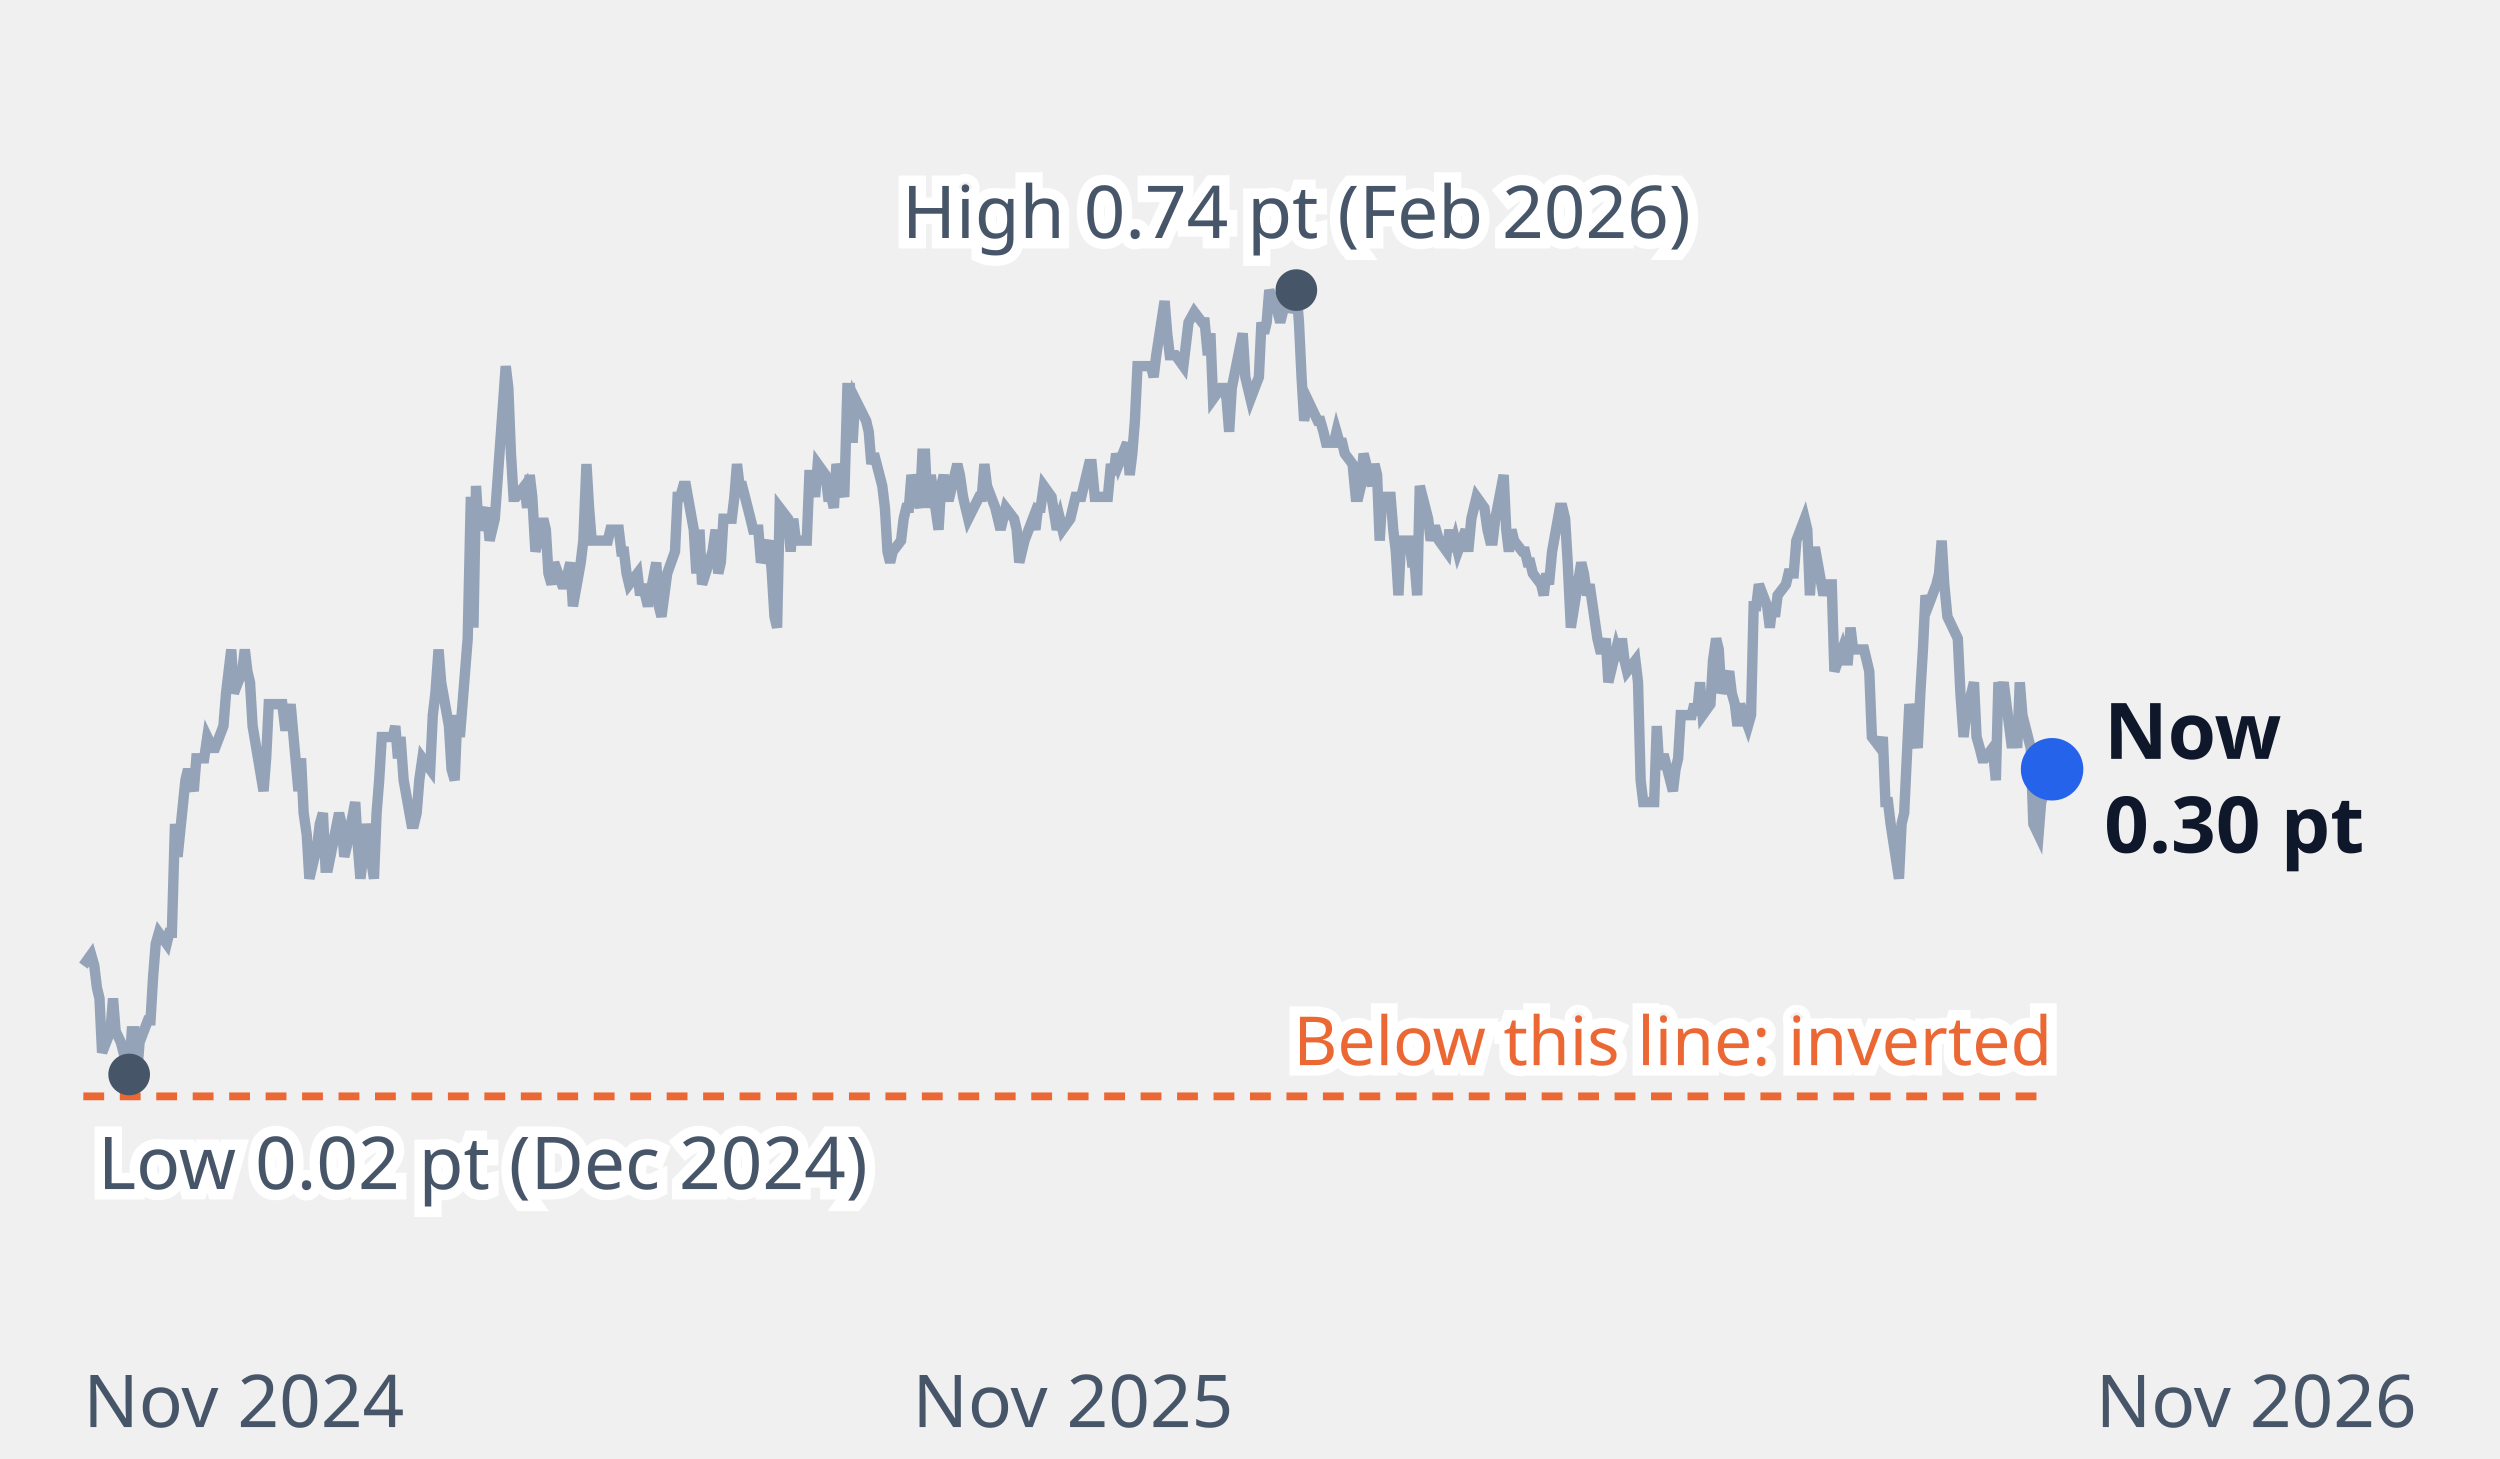
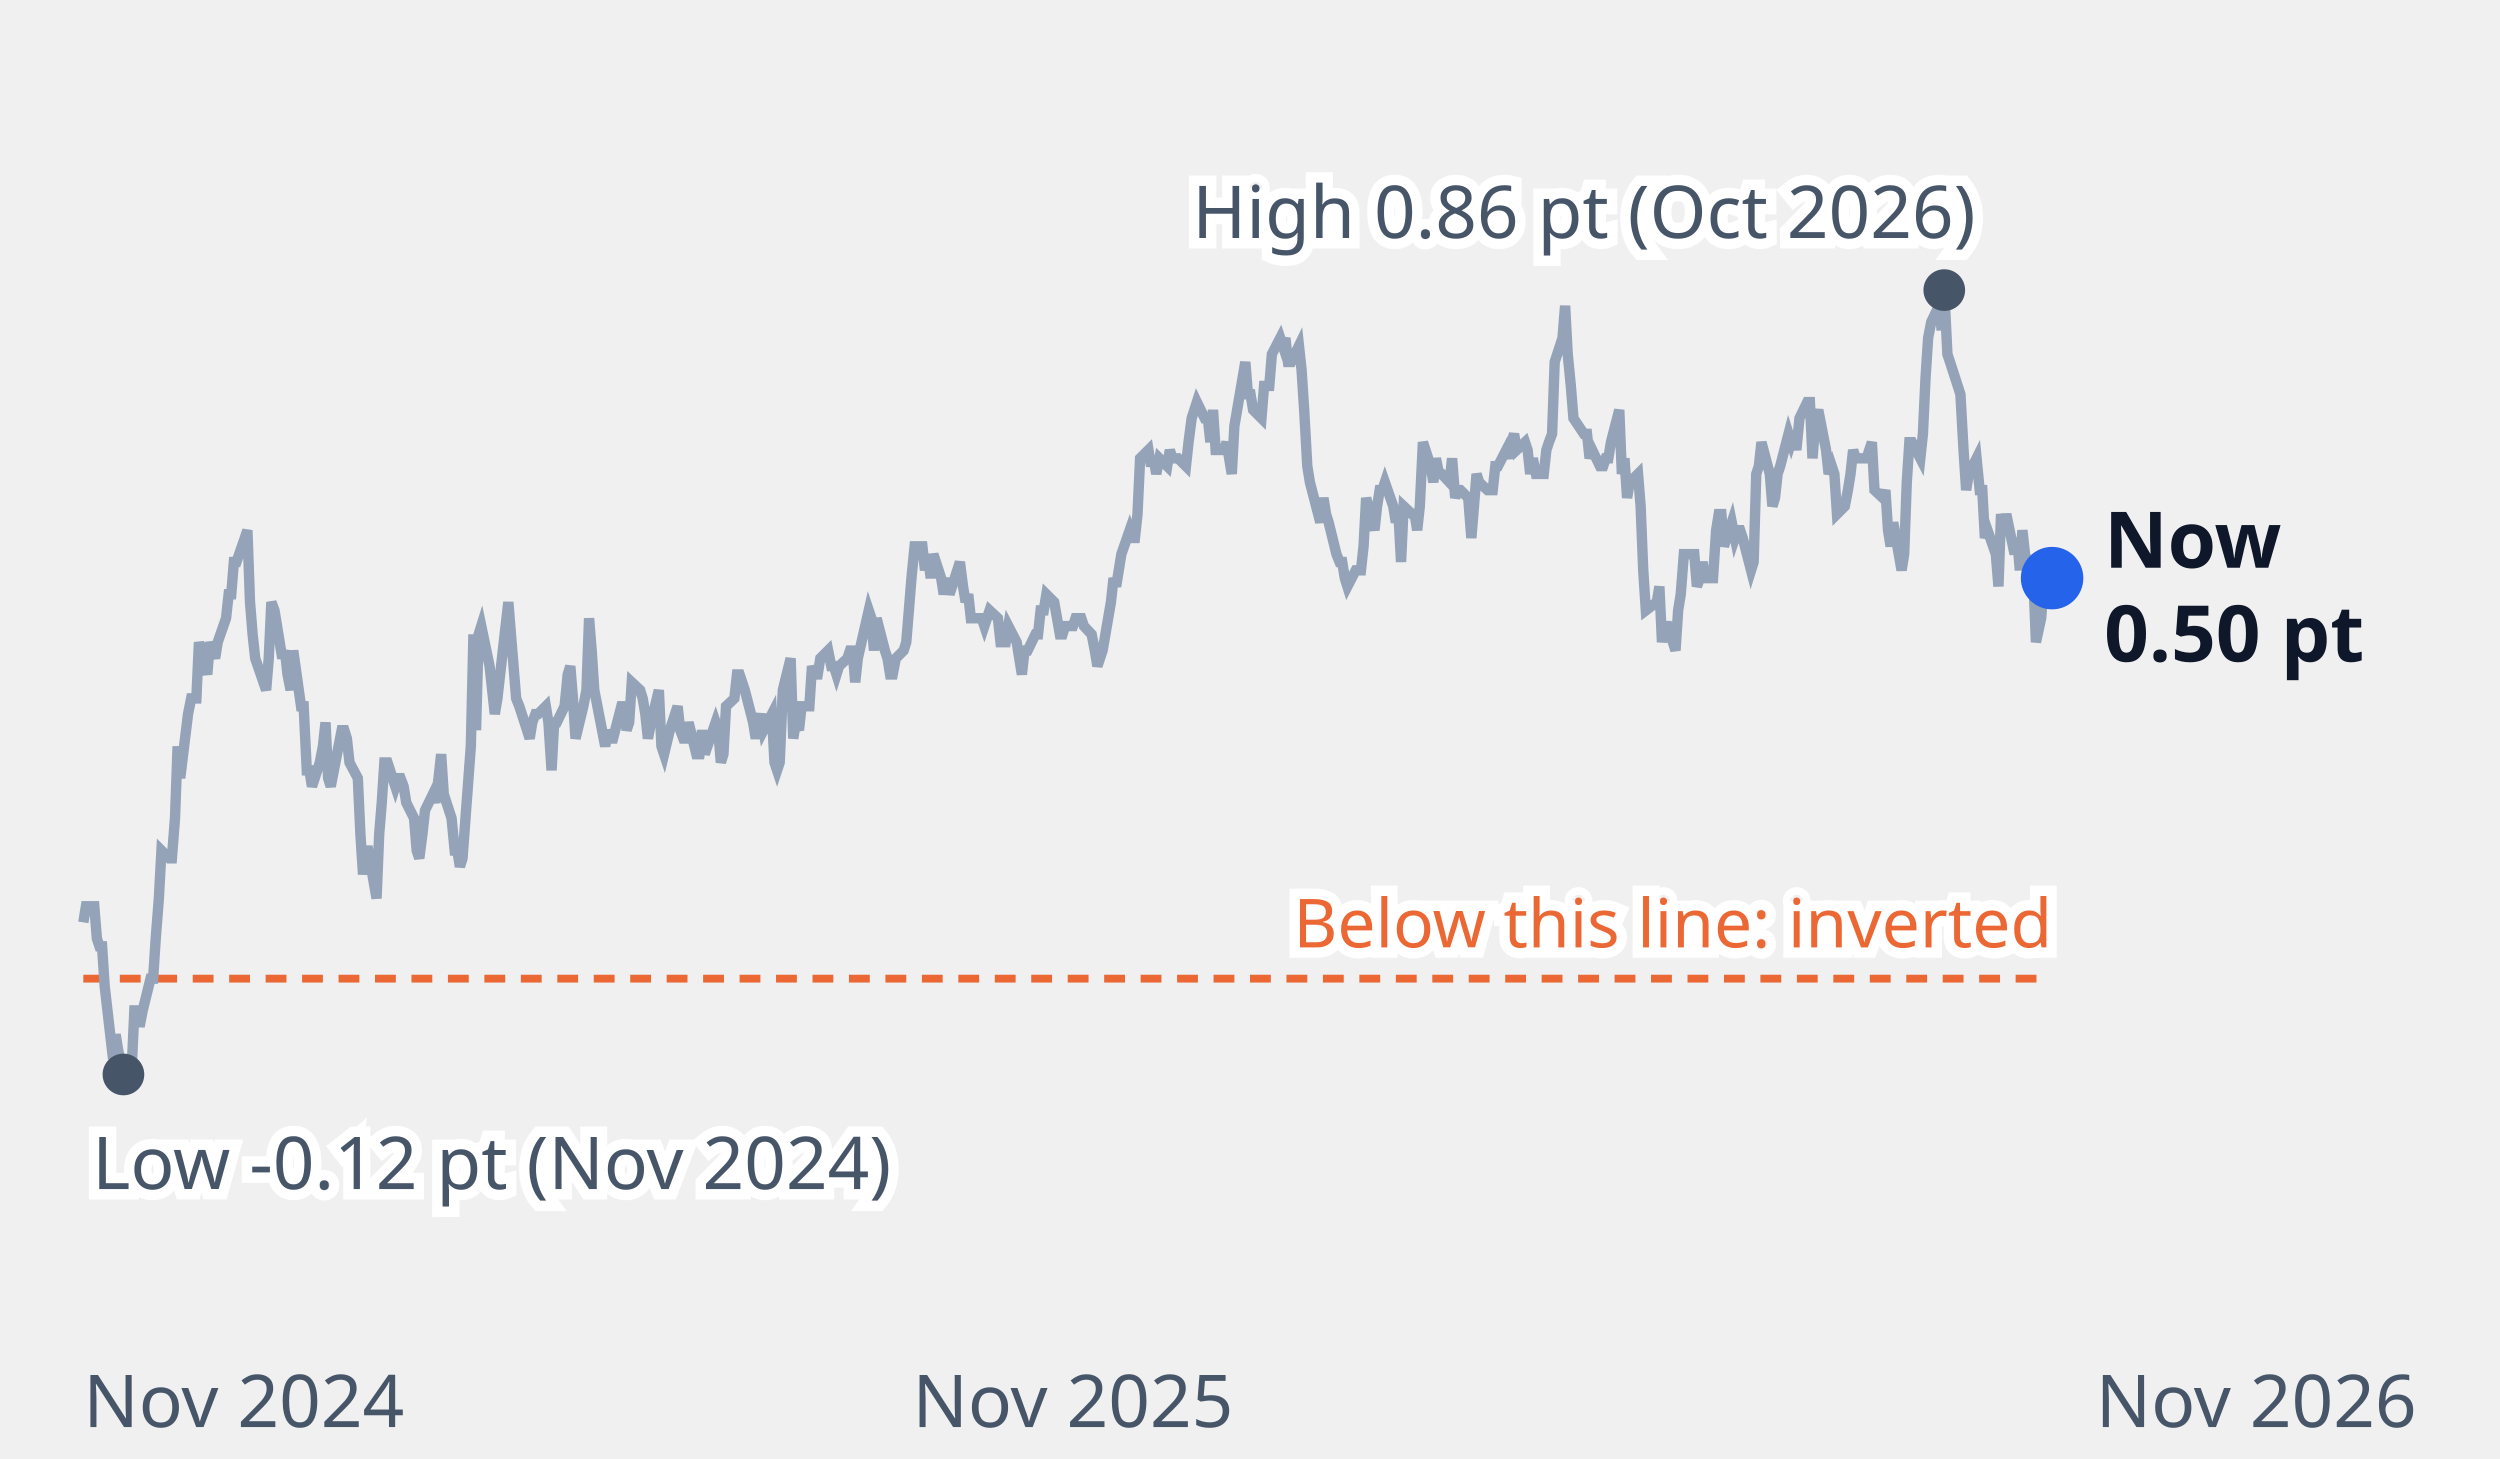
<svg xmlns="http://www.w3.org/2000/svg" viewBox="0 0 480 280" width="480" height="280" style="width:100%;max-width:560px;height:auto" role="img" font-family="system-ui,sans-serif" font-size="16">
-   <line x1="16" x2="394.0" y1="210.5" y2="210.5" stroke="#eb6834" stroke-width="1.5" stroke-dasharray="4 3" />
-   <text x="394.0" y="204.5" text-anchor="end" font-size="13" fill="#eb6834" stroke="#fff" stroke-width="4" paint-order="stroke">Below this line: inverted</text>
-   <polyline points="16.0,185.4 17.5,183.3 18.1,185.4 18.6,189.6 19.1,191.7 19.6,202.1 21.2,198.0 21.7,191.7 22.2,198.0 23.2,200.1 24.8,206.3 25.3,198.0 25.8,198.0 26.3,206.3 26.8,200.1 28.4,195.9 28.9,195.9 29.4,187.5 29.9,181.2 30.5,179.1 32.0,181.2 32.5,179.1 33.0,179.1 33.6,158.2 34.1,164.5 35.6,149.8 36.1,147.7 37.2,151.9 37.7,145.6 39.2,145.6 39.8,141.5 40.8,143.6 41.3,143.6 42.9,139.4 43.4,133.1 43.9,128.9 44.4,124.7 44.9,133.1 46.5,128.9 47.0,124.7 47.5,128.9 48.0,131.0 48.5,139.4 50.6,151.9 51.1,145.6 51.6,135.2 52.1,135.2 53.7,135.2 54.2,135.2 54.7,139.4 55.2,139.4 55.8,135.2 57.3,151.9 57.8,145.6 58.3,156.1 58.9,160.3 59.4,168.7 60.9,162.4 61.4,158.2 62.0,156.1 62.5,166.6 63.0,166.6 65.1,156.1 65.6,158.2 66.1,164.5 66.6,162.4 68.2,154.0 68.7,162.4 69.2,168.7 69.7,164.5 70.2,158.2 71.8,168.7 72.3,156.1 72.8,149.8 73.3,141.5 73.8,141.5 75.4,141.5 75.9,139.4 76.4,145.6 76.9,141.5 77.5,149.8 79.0,158.2 79.5,158.2 80.0,156.1 80.5,149.8 81.1,145.6 82.6,147.7 83.1,137.3 83.6,133.1 84.2,124.7 84.7,131.0 86.2,139.4 86.7,147.7 87.3,149.8 87.8,137.3 88.3,141.5 89.8,122.6 90.4,95.4 90.9,120.5 91.4,93.3 91.9,101.7 93.5,97.5 94.0,103.8 94.5,101.7 95.0,99.6 97.1,70.3 97.6,74.5 98.1,87.1 98.6,95.4 99.1,95.4 100.7,93.3 101.2,97.5 101.7,91.2 102.2,95.4 102.8,105.9 104.3,99.6 104.8,101.7 105.3,110.1 105.9,112.2 106.4,108.0 107.9,112.2 108.4,112.2 109.0,110.1 109.5,108.0 110.0,116.4 111.5,108.0 112.0,103.8 112.6,89.1 113.1,97.5 113.6,103.8 115.7,103.8 116.2,103.8 116.7,103.8 117.2,101.7 118.8,101.7 119.3,105.9 119.8,105.9 120.3,110.1 120.8,112.2 122.4,110.1 122.9,114.3 123.4,112.2 123.9,114.3 124.4,116.4 126.0,108.0 126.5,116.4 127.0,118.4 128.1,110.1 129.6,105.9 130.1,95.4 130.6,95.4 131.2,93.3 131.7,93.3 133.2,101.7 133.7,110.1 134.3,101.7 134.8,112.2 136.8,105.9 137.4,101.7 137.9,110.1 138.4,108.0 138.9,99.6 140.5,99.6 141.0,95.4 141.5,89.1 142.0,93.3 142.5,93.3 144.1,99.6 144.6,101.7 145.1,101.7 145.6,101.7 146.1,108.0 147.7,103.8 148.2,110.1 148.7,118.4 149.2,120.5 149.7,97.5 151.3,99.6 151.8,105.9 152.3,99.6 152.8,103.8 153.4,103.8 154.9,103.8 155.4,91.2 155.9,91.2 156.5,95.4 157.0,89.1 158.5,91.2 159.0,95.4 159.6,95.4 160.1,97.5 160.6,89.1 162.1,95.4 162.7,74.5 163.2,74.5 163.7,85.0 164.2,76.6 166.3,80.8 166.8,82.9 167.3,89.1 167.8,87.1 169.4,93.3 169.9,97.5 170.4,105.9 170.9,108.0 171.4,105.9 173.0,103.8 173.5,99.6 174.0,97.5 174.5,97.5 175.0,91.2 176.6,97.5 177.1,87.1 177.6,87.1 178.1,97.5 178.7,91.2 180.2,101.7 180.7,93.3 181.2,91.2 181.8,95.4 182.3,95.4 183.8,89.1 184.3,91.2 184.9,95.4 185.4,97.5 185.9,99.6 188.0,95.4 188.5,95.4 189.0,89.1 189.5,93.3 191.1,97.5 191.6,99.6 192.1,101.7 192.6,99.6 193.1,97.5 194.7,99.6 195.2,101.7 195.7,108.0 196.2,105.9 196.7,103.8 198.3,99.6 198.8,101.7 199.3,97.5 199.8,97.5 200.4,93.3 201.9,95.4 202.9,101.7 203.5,99.6 204.0,101.7 205.5,99.6 206.0,97.5 206.5,95.4 207.1,95.4 207.6,95.4 209.1,89.1 209.6,89.1 210.2,95.4 211.2,95.4 212.7,95.4 213.3,89.1 213.8,91.2 214.3,87.1 214.8,89.1 216.4,85.0 216.9,91.2 217.4,87.1 217.9,80.8 218.4,70.3 220.0,70.3 220.5,70.3 221.0,70.3 221.5,72.4 222.0,68.2 223.6,57.8 224.1,64.0 224.6,68.2 225.7,68.2 227.2,70.3 227.7,66.1 228.2,61.9 229.3,59.9 230.8,61.9 231.3,61.9 231.9,68.2 232.4,64.0 232.9,76.6 234.4,74.5 235.0,74.5 235.5,76.6 236.0,82.9 236.5,74.5 238.6,64.0 239.1,72.4 239.6,74.5 240.1,76.6 241.7,72.4 242.2,61.9 242.7,64.0 243.2,61.9 243.7,55.7 245.3,59.9 245.8,61.9 246.3,59.9 246.8,55.7 247.3,59.9 248.9,55.7 249.4,61.9 249.9,72.4 250.4,80.8 251.0,76.6 253.0,80.8 253.5,80.8 254.1,82.9 254.6,85.0 256.1,85.0 256.6,82.9 257.2,85.0 257.7,85.0 258.2,87.1 259.7,89.1 260.3,95.4 260.8,95.4 261.3,93.3 261.8,87.1 263.4,93.3 263.9,89.1 264.4,91.2 264.9,103.8 265.4,95.4 267.0,95.4 267.5,101.7 268.0,105.9 268.5,114.3 269.0,103.8 270.6,103.8 271.1,108.0 271.6,108.0 272.1,114.3 272.6,93.3 274.2,99.6 274.7,103.8 275.2,101.7 275.7,101.7 276.3,103.8 277.8,105.9 278.3,101.7 278.8,105.9 279.4,103.8 279.9,105.9 281.4,101.7 281.9,105.9 282.5,99.6 283.0,97.5 283.5,95.4 285.0,97.5 285.6,101.7 286.1,103.8 286.6,103.8 287.1,99.6 288.7,91.2 289.2,101.7 289.7,105.9 290.2,101.7 290.7,103.8 292.3,105.9 292.8,105.9 293.3,108.0 293.8,108.0 294.3,110.1 295.9,112.2 296.4,114.3 296.9,110.1 297.4,112.2 298.0,105.9 299.5,97.5 300.0,97.5 300.5,99.6 301.0,108.0 301.6,120.5 303.6,108.0 304.1,110.1 304.7,114.3 305.2,112.2 306.7,122.6 307.2,124.7 307.8,124.7 308.3,122.6 308.8,131.0 310.3,124.7 310.9,126.8 311.4,122.6 311.9,126.8 312.4,128.9 314.0,126.8 314.5,131.0 315.0,149.8 315.5,154.0 317.6,154.0 318.1,139.4 318.6,147.7 319.1,145.6 319.6,145.6 321.2,151.9 321.7,147.7 322.2,145.6 322.7,137.3 324.8,137.3 325.3,135.2 325.8,137.3 326.4,131.0 326.9,137.3 328.4,135.2 328.9,126.8 329.5,122.6 330.0,124.7 330.5,133.1 332.0,128.9 332.5,133.1 333.1,135.2 333.6,139.4 334.1,135.2 335.6,139.4 336.2,137.3 336.7,116.4 337.2,116.4 337.7,112.2 339.3,116.4 339.8,120.5 340.3,116.4 340.8,118.4 341.3,114.3 342.9,112.2 343.4,110.1 343.9,110.1 344.4,110.1 344.9,103.8 346.5,99.6 347.0,101.7 347.5,114.3 348.0,105.9 348.6,105.9 350.1,114.3 350.6,112.2 351.1,112.2 351.7,112.2 352.2,128.9 353.7,124.7 354.2,126.8 354.8,126.8 355.3,120.5 355.8,124.7 357.9,124.7 358.4,126.8 358.9,128.9 359.4,141.5 361.0,143.6 361.5,141.5 362.0,154.0 362.5,154.0 363.0,158.2 364.6,168.7 365.1,158.2 365.6,156.1 366.1,145.6 366.6,135.2 368.2,143.6 368.7,133.1 369.2,124.7 369.7,114.3 370.2,116.4 371.8,112.2 372.3,110.1 372.8,103.8 373.3,112.2 373.9,118.4 375.9,122.6 376.4,133.1 377.0,141.5 377.5,137.3 379.0,131.0 379.5,141.5 380.1,143.6 380.6,145.6 381.1,145.6 382.6,143.6 383.2,149.8 383.7,131.0 384.2,133.1 384.7,131.0 386.3,143.6 386.8,139.4 387.3,143.6 387.8,131.0 388.3,137.3 389.9,143.6 390.4,158.2 391.4,160.3 391.9,154.0 393.5,149.8 394.0,147.7" fill="none" stroke="#94a3b8" stroke-width="2" />
-   <circle cx="24.8" cy="206.3" r="4" fill="#475569" />
-   <text x="18.8" y="228.3" text-anchor="start" font-size="14" fill="#475569" stroke="#fff" stroke-width="4" paint-order="stroke">Low 0.02 pt (Dec 2024)</text>
-   <circle cx="248.9" cy="55.7" r="4" fill="#475569" />
-   <text x="248.9" y="45.7" text-anchor="middle" font-size="14" fill="#475569" stroke="#fff" stroke-width="4" paint-order="stroke">High 0.74 pt (Feb 2026)</text>
-   <circle cx="394.0" cy="147.7" r="6" fill="#2563eb" />
-   <text x="404.0" y="145.7" font-size="15" font-weight="600" fill="#0f172a">Now</text>
-   <text x="404.0" y="163.7" font-size="15" font-weight="600" fill="#0f172a">0.30 pt</text>
+   <line x1="16" x2="394.0" y1="187.9" y2="187.9" stroke="#eb6834" stroke-width="1.5" stroke-dasharray="4 3" />
+   <text x="394.0" y="181.9" text-anchor="end" font-size="13" fill="#eb6834" stroke="#fff" stroke-width="4" paint-order="stroke">Below this line: inverted</text>
+   <polyline points="16.0,177.1 16.5,174.0 18.1,174.0 18.6,180.2 19.1,181.7 19.6,181.7 20.1,189.4 21.7,203.3 22.2,198.6 22.7,201.7 23.7,206.3 25.3,204.8 25.8,194.0 26.3,194.0 26.8,197.1 27.4,194.0 28.9,187.9 29.4,187.9 29.9,180.2 30.5,172.5 31.0,163.3 32.5,164.8 33.0,164.8 33.6,157.1 34.1,143.3 34.6,149.4 36.1,137.1 36.7,134.1 37.7,134.1 38.2,123.3 39.8,129.5 40.3,123.3 41.3,126.4 41.8,123.3 43.4,118.7 43.9,114.1 44.4,114.1 44.9,107.9 45.4,107.9 47.0,103.3 47.5,101.8 48.0,115.6 48.5,121.8 49.0,126.4 51.1,132.5 51.6,126.4 52.1,115.6 52.7,117.2 54.2,126.4 54.7,124.9 55.2,129.5 55.8,132.5 56.3,124.9 57.8,135.6 58.3,135.6 58.9,147.9 59.4,147.9 59.9,151.0 61.4,146.4 62.0,143.3 62.5,138.7 63.0,149.4 63.5,151.0 65.6,140.2 66.1,140.2 66.6,141.8 67.1,146.4 68.7,149.4 69.2,160.2 69.7,167.9 70.2,163.3 70.7,163.3 72.3,172.5 72.8,160.2 73.3,154.1 73.8,146.4 74.4,146.4 75.9,151.0 76.4,149.4 76.9,149.4 77.5,151.0 78.0,154.1 79.5,157.1 80.0,163.3 80.5,164.8 81.1,160.2 81.6,155.6 83.1,152.5 83.6,154.1 84.2,149.4 84.7,144.8 85.2,152.5 86.7,157.1 87.3,163.3 87.8,163.3 88.3,166.4 88.8,164.8 90.4,143.3 90.9,121.8 91.4,140.2 91.9,121.8 92.4,120.2 94.0,127.9 94.5,132.5 95.0,137.1 95.5,134.1 97.6,115.6 98.1,121.8 98.6,127.9 99.1,134.1 99.7,135.6 101.2,140.2 101.7,141.8 102.2,138.7 102.8,137.1 103.3,137.1 104.8,135.6 105.3,138.7 105.9,147.9 106.4,138.7 106.9,138.7 108.4,135.6 109.0,129.5 109.5,127.9 110.0,134.1 110.5,141.8 112.0,135.6 112.6,132.5 113.1,118.7 113.6,124.9 114.1,132.5 116.2,143.3 116.7,140.2 117.2,141.8 117.7,141.8 119.3,135.6 119.8,135.6 120.3,140.2 120.8,138.7 121.3,131.0 122.9,132.5 123.4,134.1 123.9,137.1 124.4,141.8 125.0,138.7 126.5,132.5 127.0,143.3 127.5,144.8 128.6,140.2 130.1,135.6 130.6,140.2 131.2,141.8 131.7,141.8 132.2,138.7 133.7,144.8 134.3,144.8 134.8,140.2 135.3,144.8 137.4,138.7 137.9,140.2 138.4,146.4 138.9,144.8 139.4,135.6 141.0,134.1 141.5,129.5 142.0,129.5 142.5,131.0 143.0,132.5 144.6,138.7 145.1,141.8 145.6,138.7 146.1,137.1 146.6,140.2 148.2,137.1 148.7,146.4 149.2,147.9 149.7,146.4 150.3,132.5 151.8,126.4 152.3,141.8 152.8,138.7 153.4,140.2 153.9,135.6 155.4,135.6 155.9,127.9 156.5,129.5 157.0,129.5 157.5,126.4 159.0,124.9 159.6,127.9 160.1,127.9 160.6,129.5 161.1,127.9 162.7,126.4 163.2,124.9 163.7,124.9 164.2,131.0 164.7,126.4 166.8,117.2 167.3,118.7 167.8,124.9 168.3,118.7 169.9,124.9 170.4,126.4 170.9,129.5 171.4,129.5 172.0,126.4 173.5,124.9 174.0,123.3 174.5,117.2 175.0,111.0 175.6,104.9 177.1,104.9 177.6,109.5 178.1,106.4 178.7,111.0 179.2,106.4 180.7,111.0 181.2,114.1 181.8,111.0 182.3,114.1 182.8,112.6 184.3,107.9 184.9,112.6 185.4,115.6 185.9,114.1 186.4,118.7 188.5,118.7 189.0,120.2 189.5,118.7 190.0,117.2 191.6,118.7 192.1,123.3 192.6,123.3 193.1,123.3 193.6,120.2 195.2,123.3 195.7,126.4 196.2,129.5 196.7,124.9 197.3,124.9 198.8,121.8 199.3,121.8 199.8,117.2 200.4,117.2 200.9,114.1 202.4,115.6 203.5,121.8 204.0,121.8 204.5,120.2 206.0,120.2 206.5,118.7 207.1,118.7 207.6,118.7 208.1,120.2 209.6,121.8 210.2,124.9 210.7,127.9 211.7,124.9 213.3,115.6 213.8,111.0 214.3,112.6 214.8,109.5 215.3,106.4 216.9,101.8 217.4,103.3 217.9,103.3 218.4,98.7 218.9,88.0 220.5,86.4 221.0,89.5 221.5,88.0 222.0,91.0 222.6,88.0 224.1,89.5 224.6,86.4 225.1,88.0 226.2,88.0 227.7,89.5 228.2,84.9 228.8,80.3 229.8,77.2 231.3,80.3 231.9,80.3 232.4,84.9 232.9,78.7 233.4,86.4 235.0,86.4 235.5,84.9 236.0,88.0 236.5,91.0 237.0,81.8 239.1,69.5 239.6,75.7 240.1,75.7 240.6,78.7 242.2,80.3 242.7,74.1 243.2,74.1 243.7,74.1 244.2,68.0 245.8,64.9 246.3,66.4 246.8,64.9 247.3,69.5 247.9,69.5 249.4,66.4 249.9,71.0 250.4,78.7 251.0,89.5 251.5,92.6 253.5,100.3 254.1,95.6 254.6,98.7 255.1,100.3 256.6,106.4 257.2,107.9 257.7,107.9 258.2,111.0 258.7,112.6 260.3,109.5 260.8,109.5 261.3,109.5 261.8,104.9 262.3,95.6 263.9,101.8 264.4,97.2 264.9,94.1 265.4,94.1 265.9,92.6 267.5,97.2 268.0,100.3 268.5,98.7 269.0,107.9 269.5,97.2 271.1,98.7 271.6,98.7 272.1,101.8 272.6,97.2 273.2,84.9 274.7,89.5 275.2,92.6 275.7,88.0 276.3,91.0 276.8,91.0 278.3,92.6 278.8,88.0 279.4,95.6 279.9,94.1 280.4,94.1 281.9,95.6 282.5,103.3 283.0,97.2 283.5,91.0 284.0,92.6 285.6,94.1 286.1,94.1 286.6,94.1 287.1,89.5 287.6,89.5 289.2,86.4 289.7,88.0 290.2,84.9 290.7,83.3 291.2,86.4 292.8,84.9 293.3,86.4 293.8,91.0 294.3,88.0 294.9,91.0 296.4,91.0 296.9,86.4 297.4,84.9 298.0,83.3 298.5,69.5 300.0,64.9 300.5,58.7 301.0,68.0 301.6,74.1 302.1,80.3 304.1,83.3 304.7,83.3 305.2,88.0 305.7,86.4 307.2,89.5 307.8,89.5 308.3,88.0 308.8,88.0 309.3,84.9 310.9,78.7 311.4,91.0 311.9,88.0 312.4,95.6 312.9,92.6 314.5,91.0 315.0,97.2 315.5,109.5 316.0,117.2 318.1,115.6 318.6,112.6 319.1,123.3 319.6,120.2 320.2,120.2 321.7,124.9 322.2,117.2 322.7,114.1 323.3,106.4 325.3,106.4 325.8,112.6 326.4,111.0 326.9,107.9 327.4,111.0 328.9,111.0 329.5,101.8 330.0,98.7 330.5,98.7 331.0,104.9 332.5,100.3 333.1,103.3 333.6,101.8 334.1,101.8 334.6,103.3 336.2,109.5 336.7,107.9 337.2,91.0 337.7,89.5 338.2,84.9 339.8,91.0 340.3,97.2 340.8,95.6 341.3,91.0 341.8,89.5 343.4,83.3 343.9,84.9 344.4,83.3 344.9,86.4 345.5,80.3 347.0,77.2 347.5,77.2 348.0,88.0 348.6,80.3 349.1,78.7 350.6,86.4 351.1,91.0 351.7,89.5 352.2,91.0 352.7,98.7 354.2,97.2 354.8,94.1 355.3,91.0 355.8,86.4 356.3,88.0 358.4,88.0 358.9,86.4 359.4,84.9 359.9,94.1 361.5,95.6 362.0,94.1 362.5,101.8 363.0,104.9 363.5,100.3 365.1,109.5 365.6,106.4 366.1,92.6 366.6,84.9 367.1,84.9 368.7,88.0 369.2,83.3 369.7,72.6 370.2,64.9 370.8,61.8 372.3,58.7 372.8,63.4 373.3,55.7 373.9,68.0 374.4,69.5 376.4,75.7 377.0,86.4 377.5,94.1 378.0,91.0 379.5,88.0 380.1,94.1 380.6,94.1 381.1,103.3 381.6,101.8 383.2,106.4 383.7,112.6 384.2,98.7 384.7,101.8 385.2,98.7 386.8,106.4 387.3,103.3 387.8,109.5 388.3,101.8 388.8,106.4 390.4,111.0 390.9,123.3 391.9,118.7 392.5,111.0 394.0,111.0" fill="none" stroke="#94a3b8" stroke-width="2" />
+   <circle cx="23.7" cy="206.3" r="4" fill="#475569" />
+   <text x="17.7" y="228.3" text-anchor="start" font-size="14" fill="#475569" stroke="#fff" stroke-width="4" paint-order="stroke">Low -0.12 pt (Nov 2024)</text>
+   <circle cx="373.3" cy="55.7" r="4" fill="#475569" />
+   <text x="379.3" y="45.7" text-anchor="end" font-size="14" fill="#475569" stroke="#fff" stroke-width="4" paint-order="stroke">High 0.86 pt (Oct 2026)</text>
+   <circle cx="394.0" cy="111.0" r="6" fill="#2563eb" />
+   <text x="404.0" y="109.0" font-size="15" font-weight="600" fill="#0f172a">Now</text>
+   <text x="404.0" y="127.0" font-size="15" font-weight="600" fill="#0f172a">0.50 pt</text>
  <text x="16.0" y="274" text-anchor="start" font-size="14" fill="#475569">Nov 2024</text>
  <text x="206.0" y="274" text-anchor="middle" font-size="14" fill="#475569">Nov 2025</text>
  <text x="464.0" y="274" text-anchor="end" font-size="14" fill="#475569">Nov 2026</text>
</svg>
